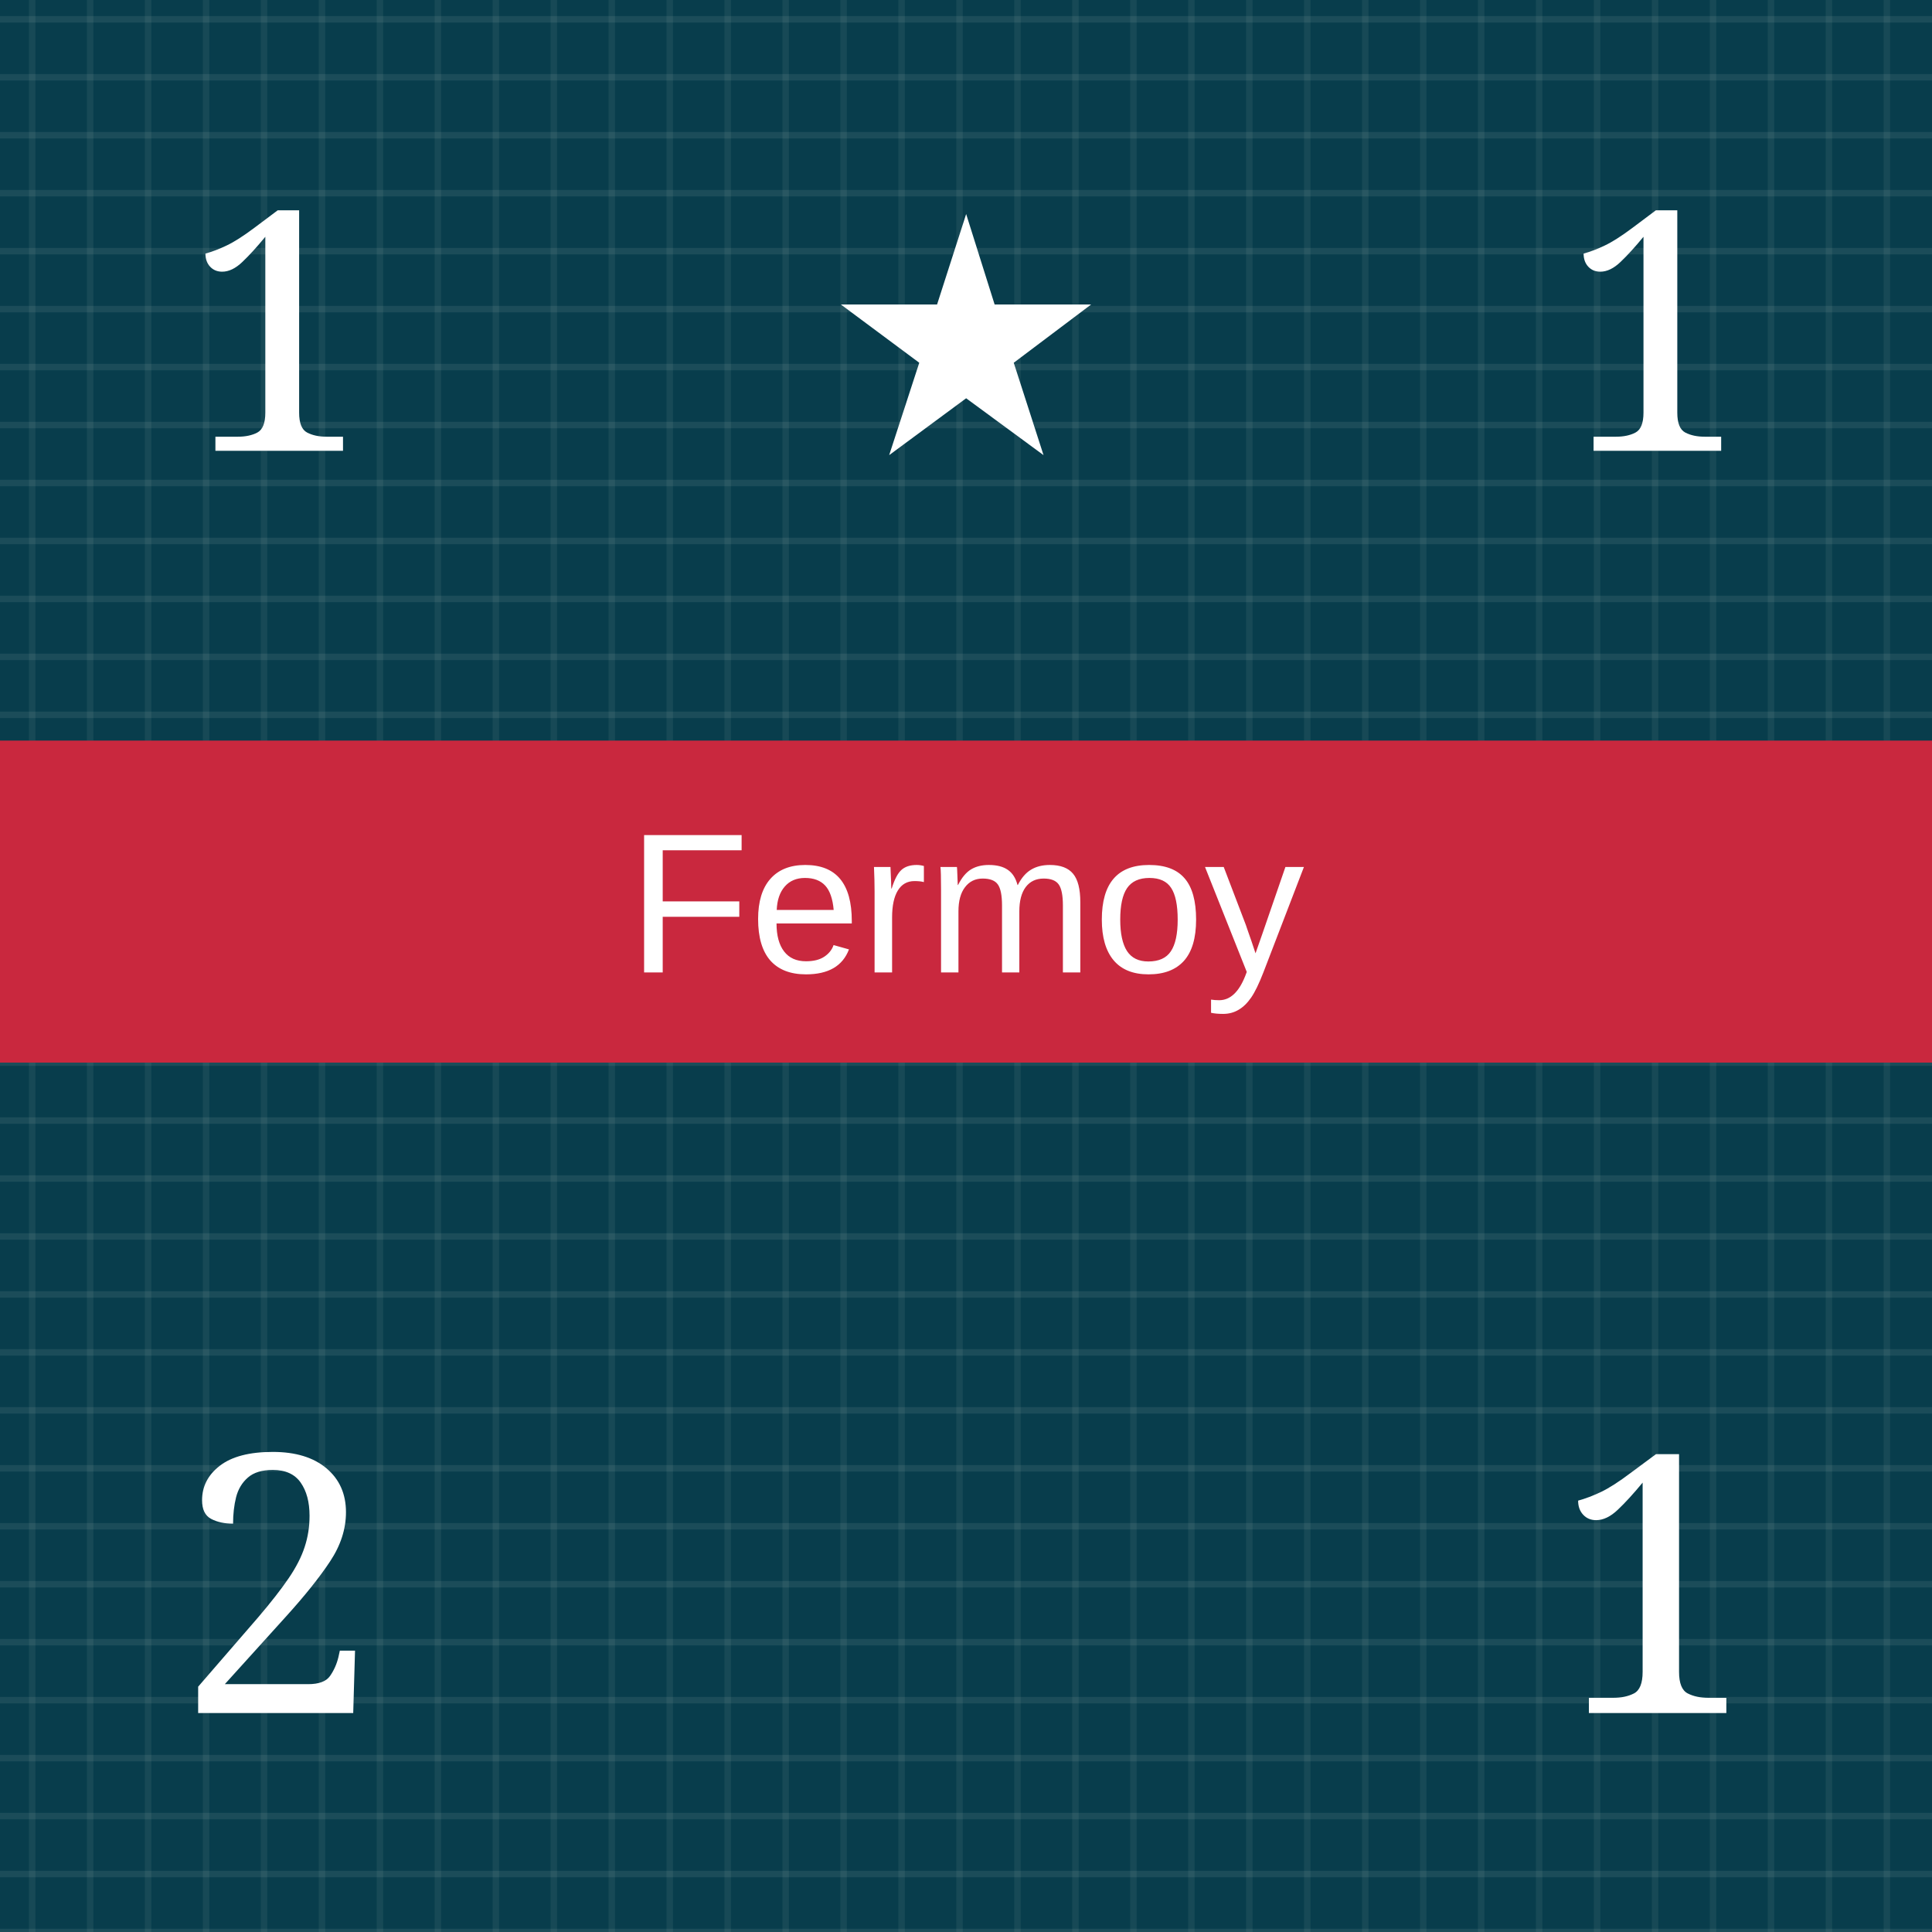
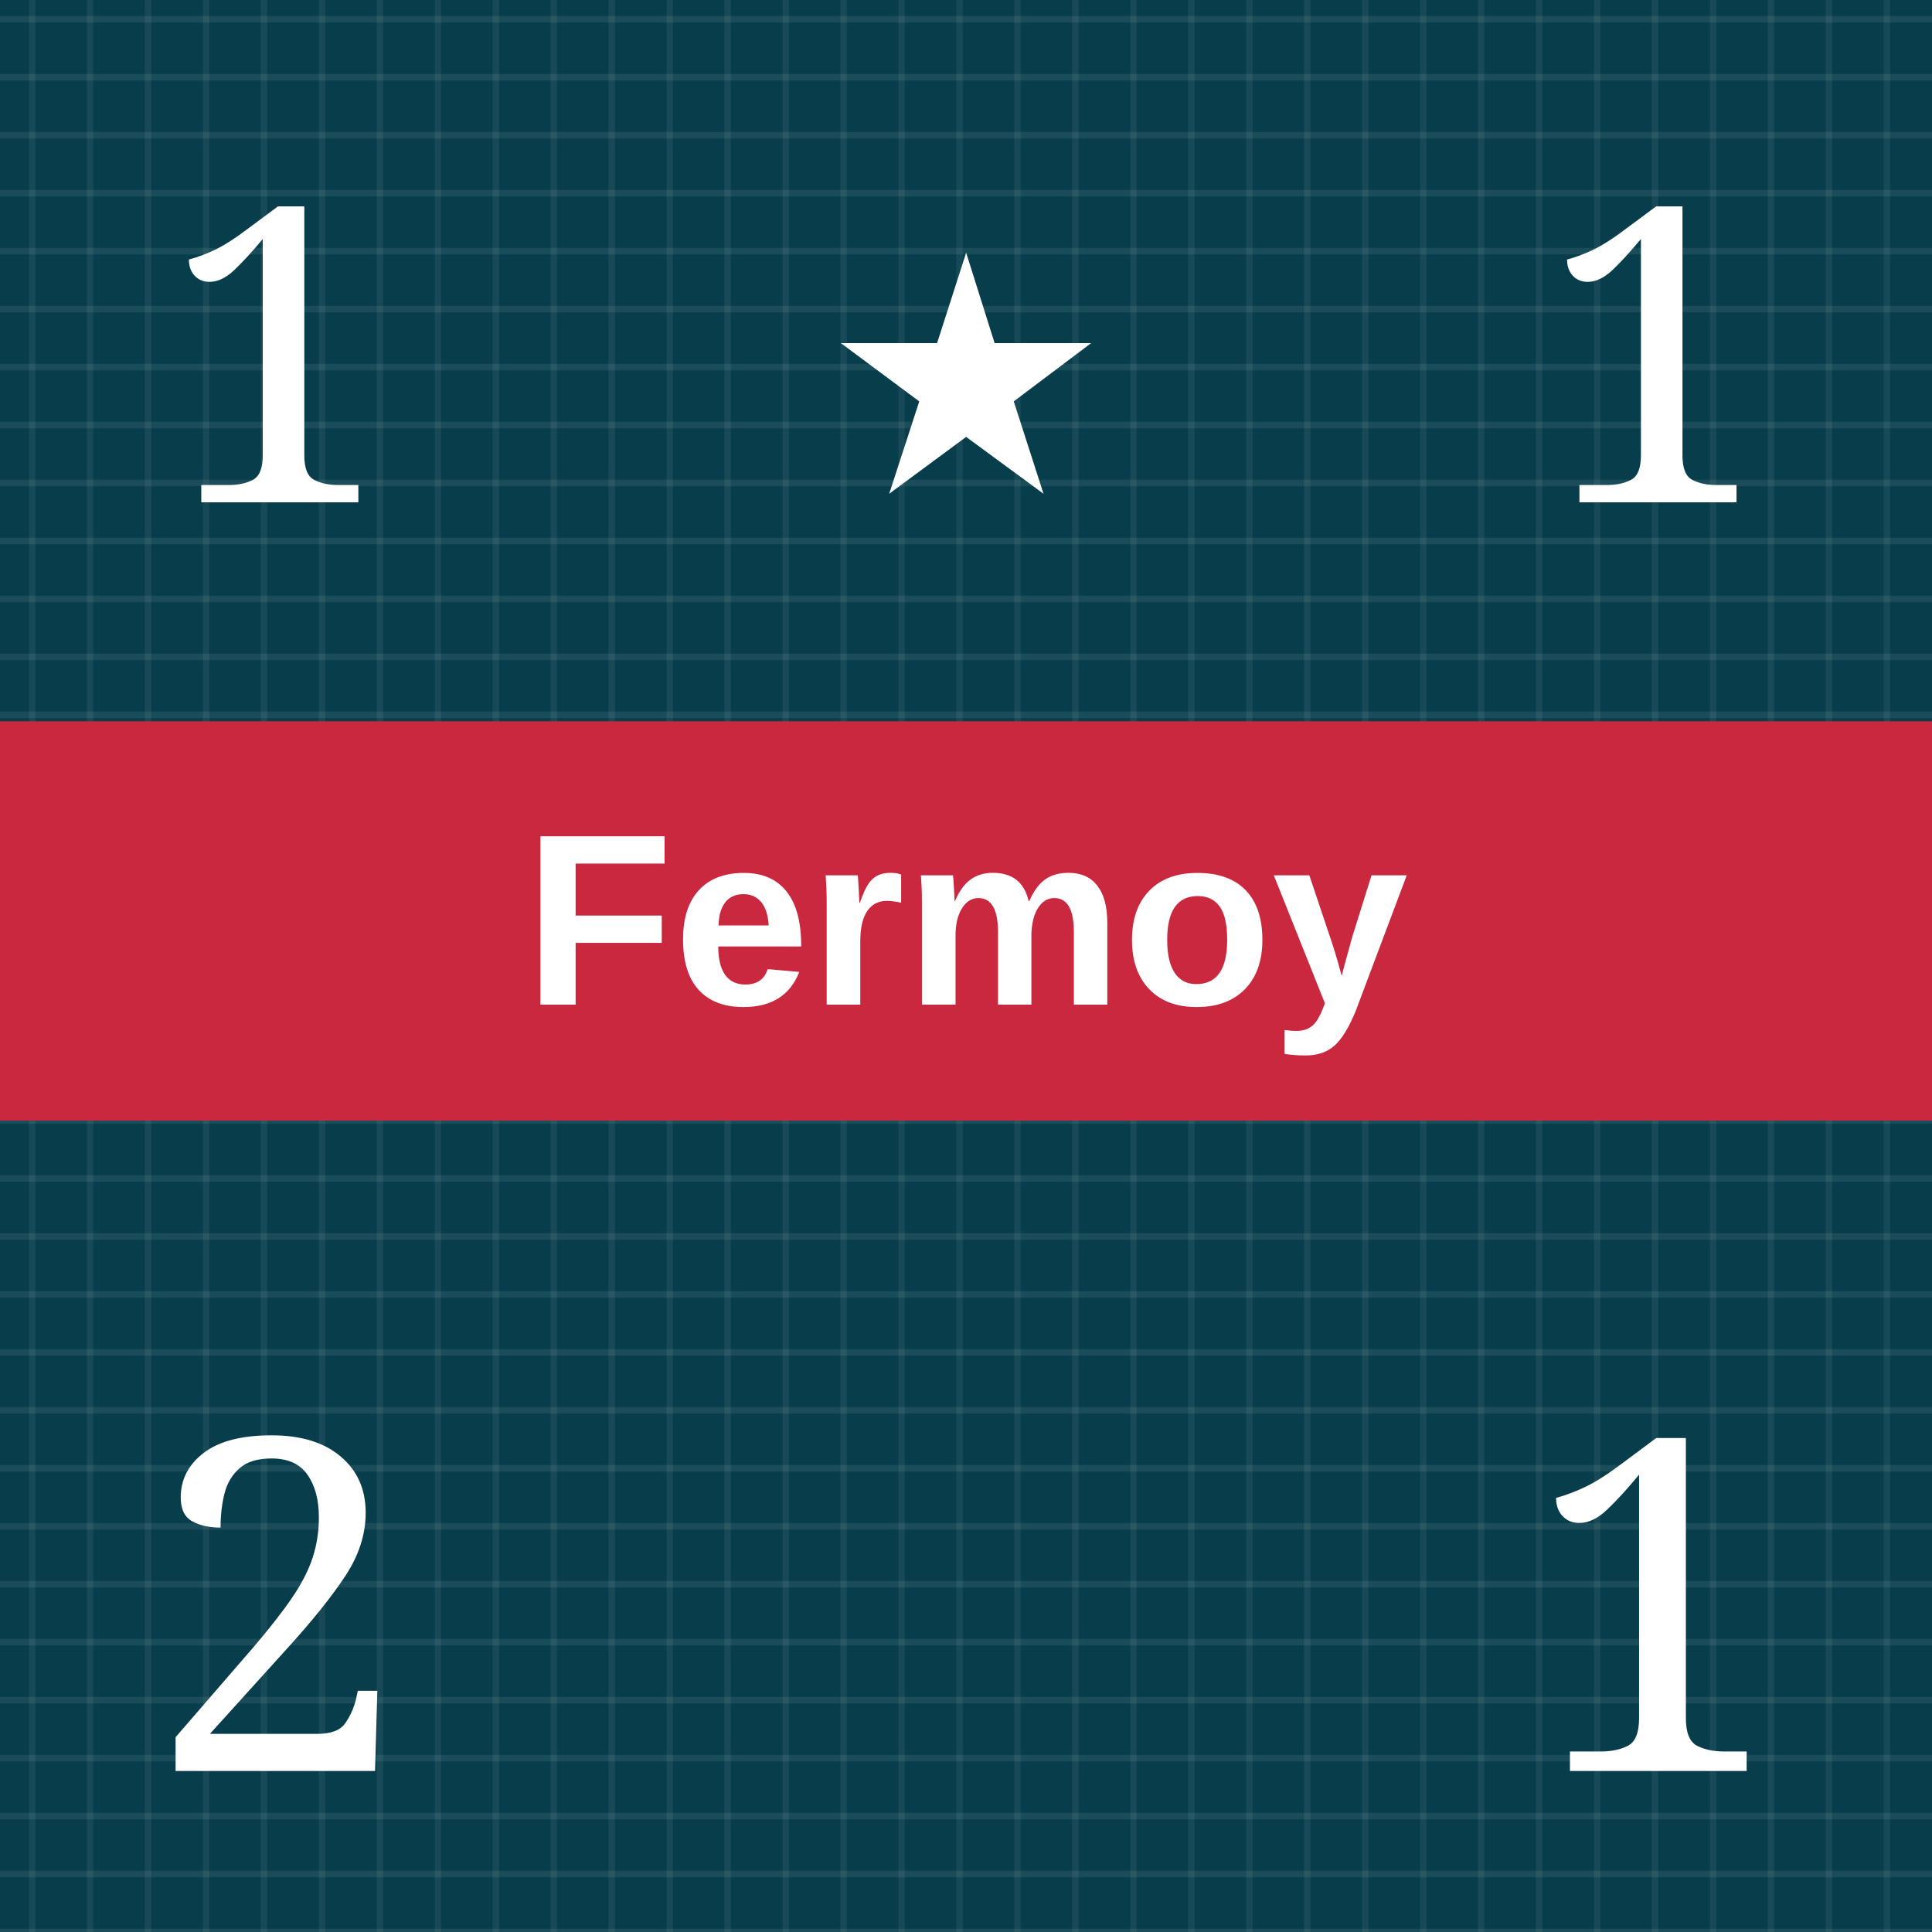
<svg xmlns="http://www.w3.org/2000/svg" viewBox="0 0 300 300" role="img" aria-labelledby="title desc">
  <defs>
    <pattern id="blueTexture" width="18" height="18" patternUnits="userSpaceOnUse">
      <rect width="18" height="18" fill="#083d4c" />
      <path d="M0 3H18 M0 12H18" stroke="#b7d0c6" stroke-opacity=".11" stroke-width="1" />
      <path d="M5 0V18 M14 0V18" stroke="#d3e0d2" stroke-opacity=".08" stroke-width="1" />
    </pattern>
    <pattern id="redTexture" width="24" height="24" patternUnits="userSpaceOnUse">
      <rect width="24" height="24" fill="#d94234" />
      <path d="M0 0L24 24M24 0L0 24" stroke="#ffc0a4" stroke-opacity=".14" stroke-width="2" />
      <path d="M6 0V24M18 0V24" stroke="#831e22" stroke-opacity=".14" stroke-width="2" />
    </pattern>
    <pattern id="blackTexture" width="12" height="12" patternUnits="userSpaceOnUse" patternTransform="rotate(35)">
      <rect width="12" height="12" fill="#101214" />
      <path d="M0 2H12" stroke="#6a6a6a" stroke-opacity=".35" stroke-width="1" />
    </pattern>
    <filter id="shadow" x="-15%" y="-15%" width="130%" height="130%">
      <feDropShadow dx="0" dy="2" stdDeviation="2" flood-opacity=".38" />
    </filter>
  </defs>
  <rect width="300" height="300" fill="url(#blueTexture)" />
-   <text x="43" y="70" fill="#fff" font-family="Georgia, serif" font-size="52" text-anchor="middle">1</text>
-   <text x="150" y="70" fill="#fff" font-family="Georgia, serif" font-size="52" text-anchor="middle">★</text>
-   <text x="257" y="70" fill="#fff" font-family="Georgia, serif" font-size="52" text-anchor="middle">1</text>
-   <rect y="115" width="300" height="50" fill="#c9283e" />
-   <text x="150" y="151" fill="#fff" font-family="Arial, sans-serif" font-size="31" text-anchor="middle">Fermoy</text>
-   <text x="43" y="266" fill="#fff" font-family="Georgia, serif" font-size="56" text-anchor="middle">2</text>
-   <text x="257" y="266" fill="#fff" font-family="Georgia, serif" font-size="56" text-anchor="middle">1</text>
+   <text x="43" y="78" fill="#fff" font-family="Georgia, serif" font-size="64" text-anchor="middle">1</text>
+   <text x="150" y="76" fill="#fff" font-family="Georgia, serif" font-size="52" text-anchor="middle">★</text>
+   <text x="257" y="78" fill="#fff" font-family="Georgia, serif" font-size="64" text-anchor="middle">1</text>
+   <rect y="112" width="300" height="62" fill="#c9283e" />
+   <text x="150" y="156" fill="#fff" font-family="Arial, sans-serif" font-size="38" font-weight="bold" text-anchor="middle">Fermoy</text>
+   <text x="43" y="275" fill="#fff" font-family="Georgia, serif" font-size="72" text-anchor="middle">2</text>
+   <text x="257" y="275" fill="#fff" font-family="Georgia, serif" font-size="72" text-anchor="middle">1</text>
</svg>
